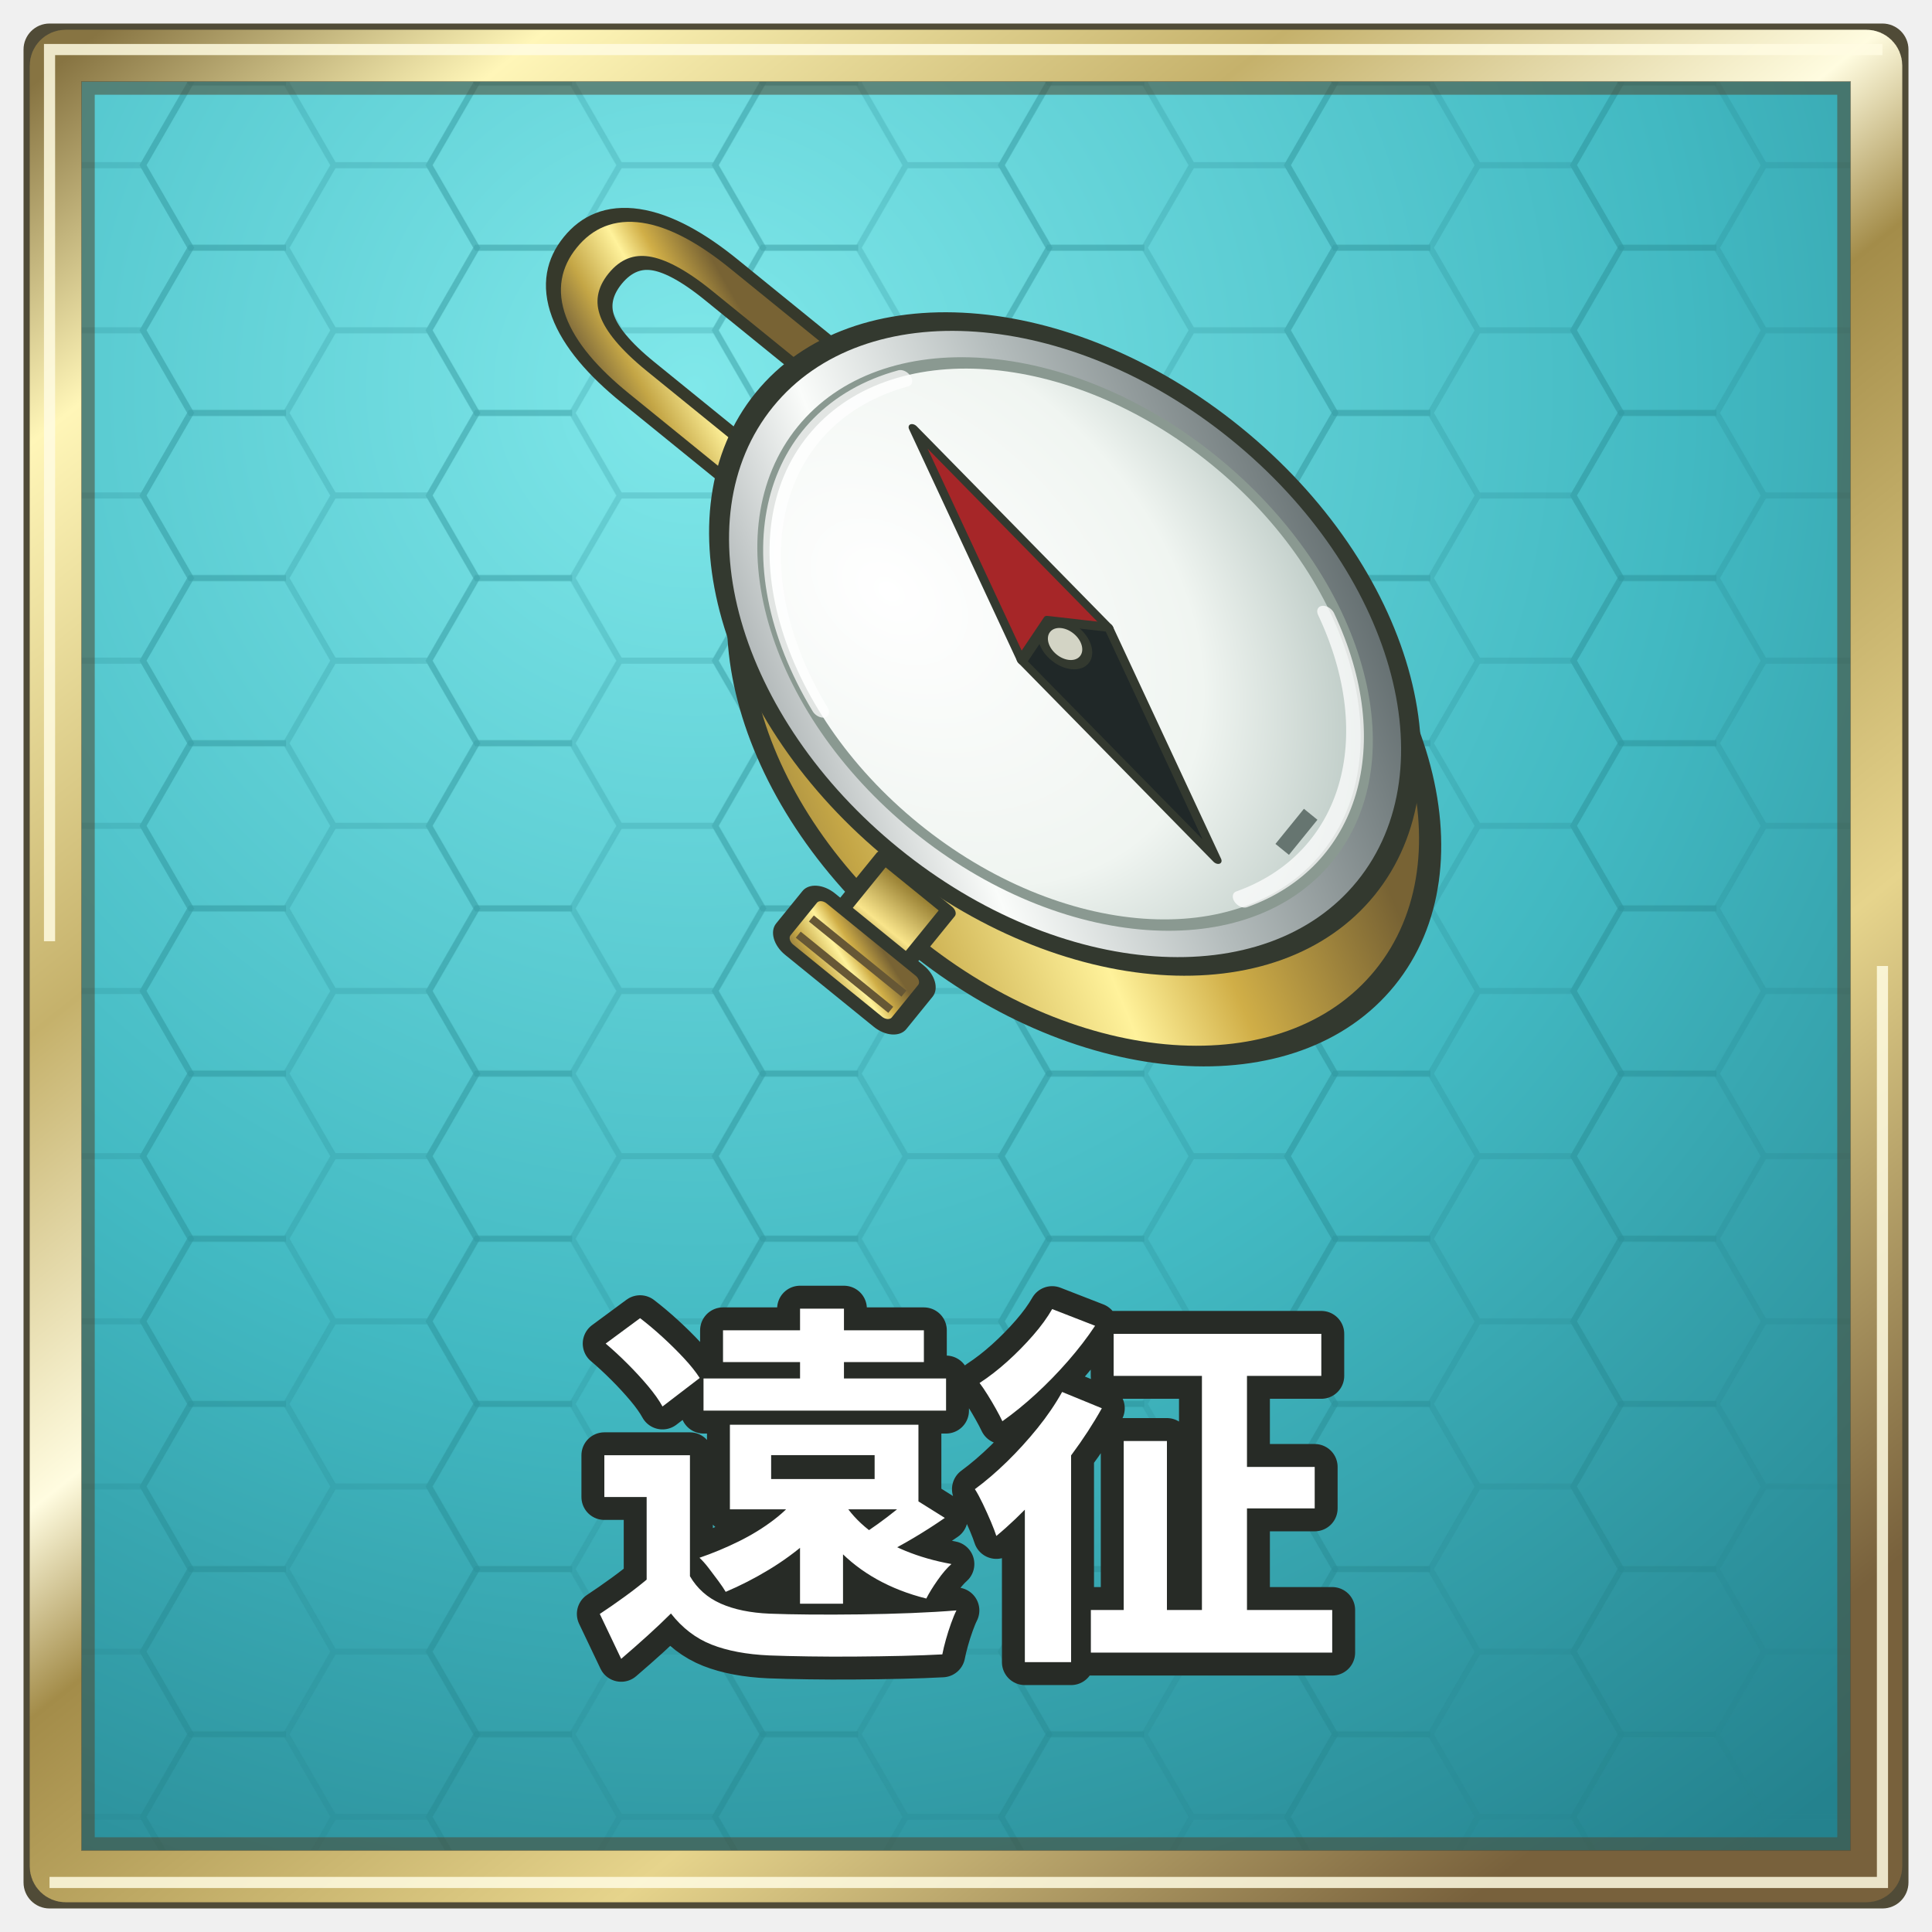
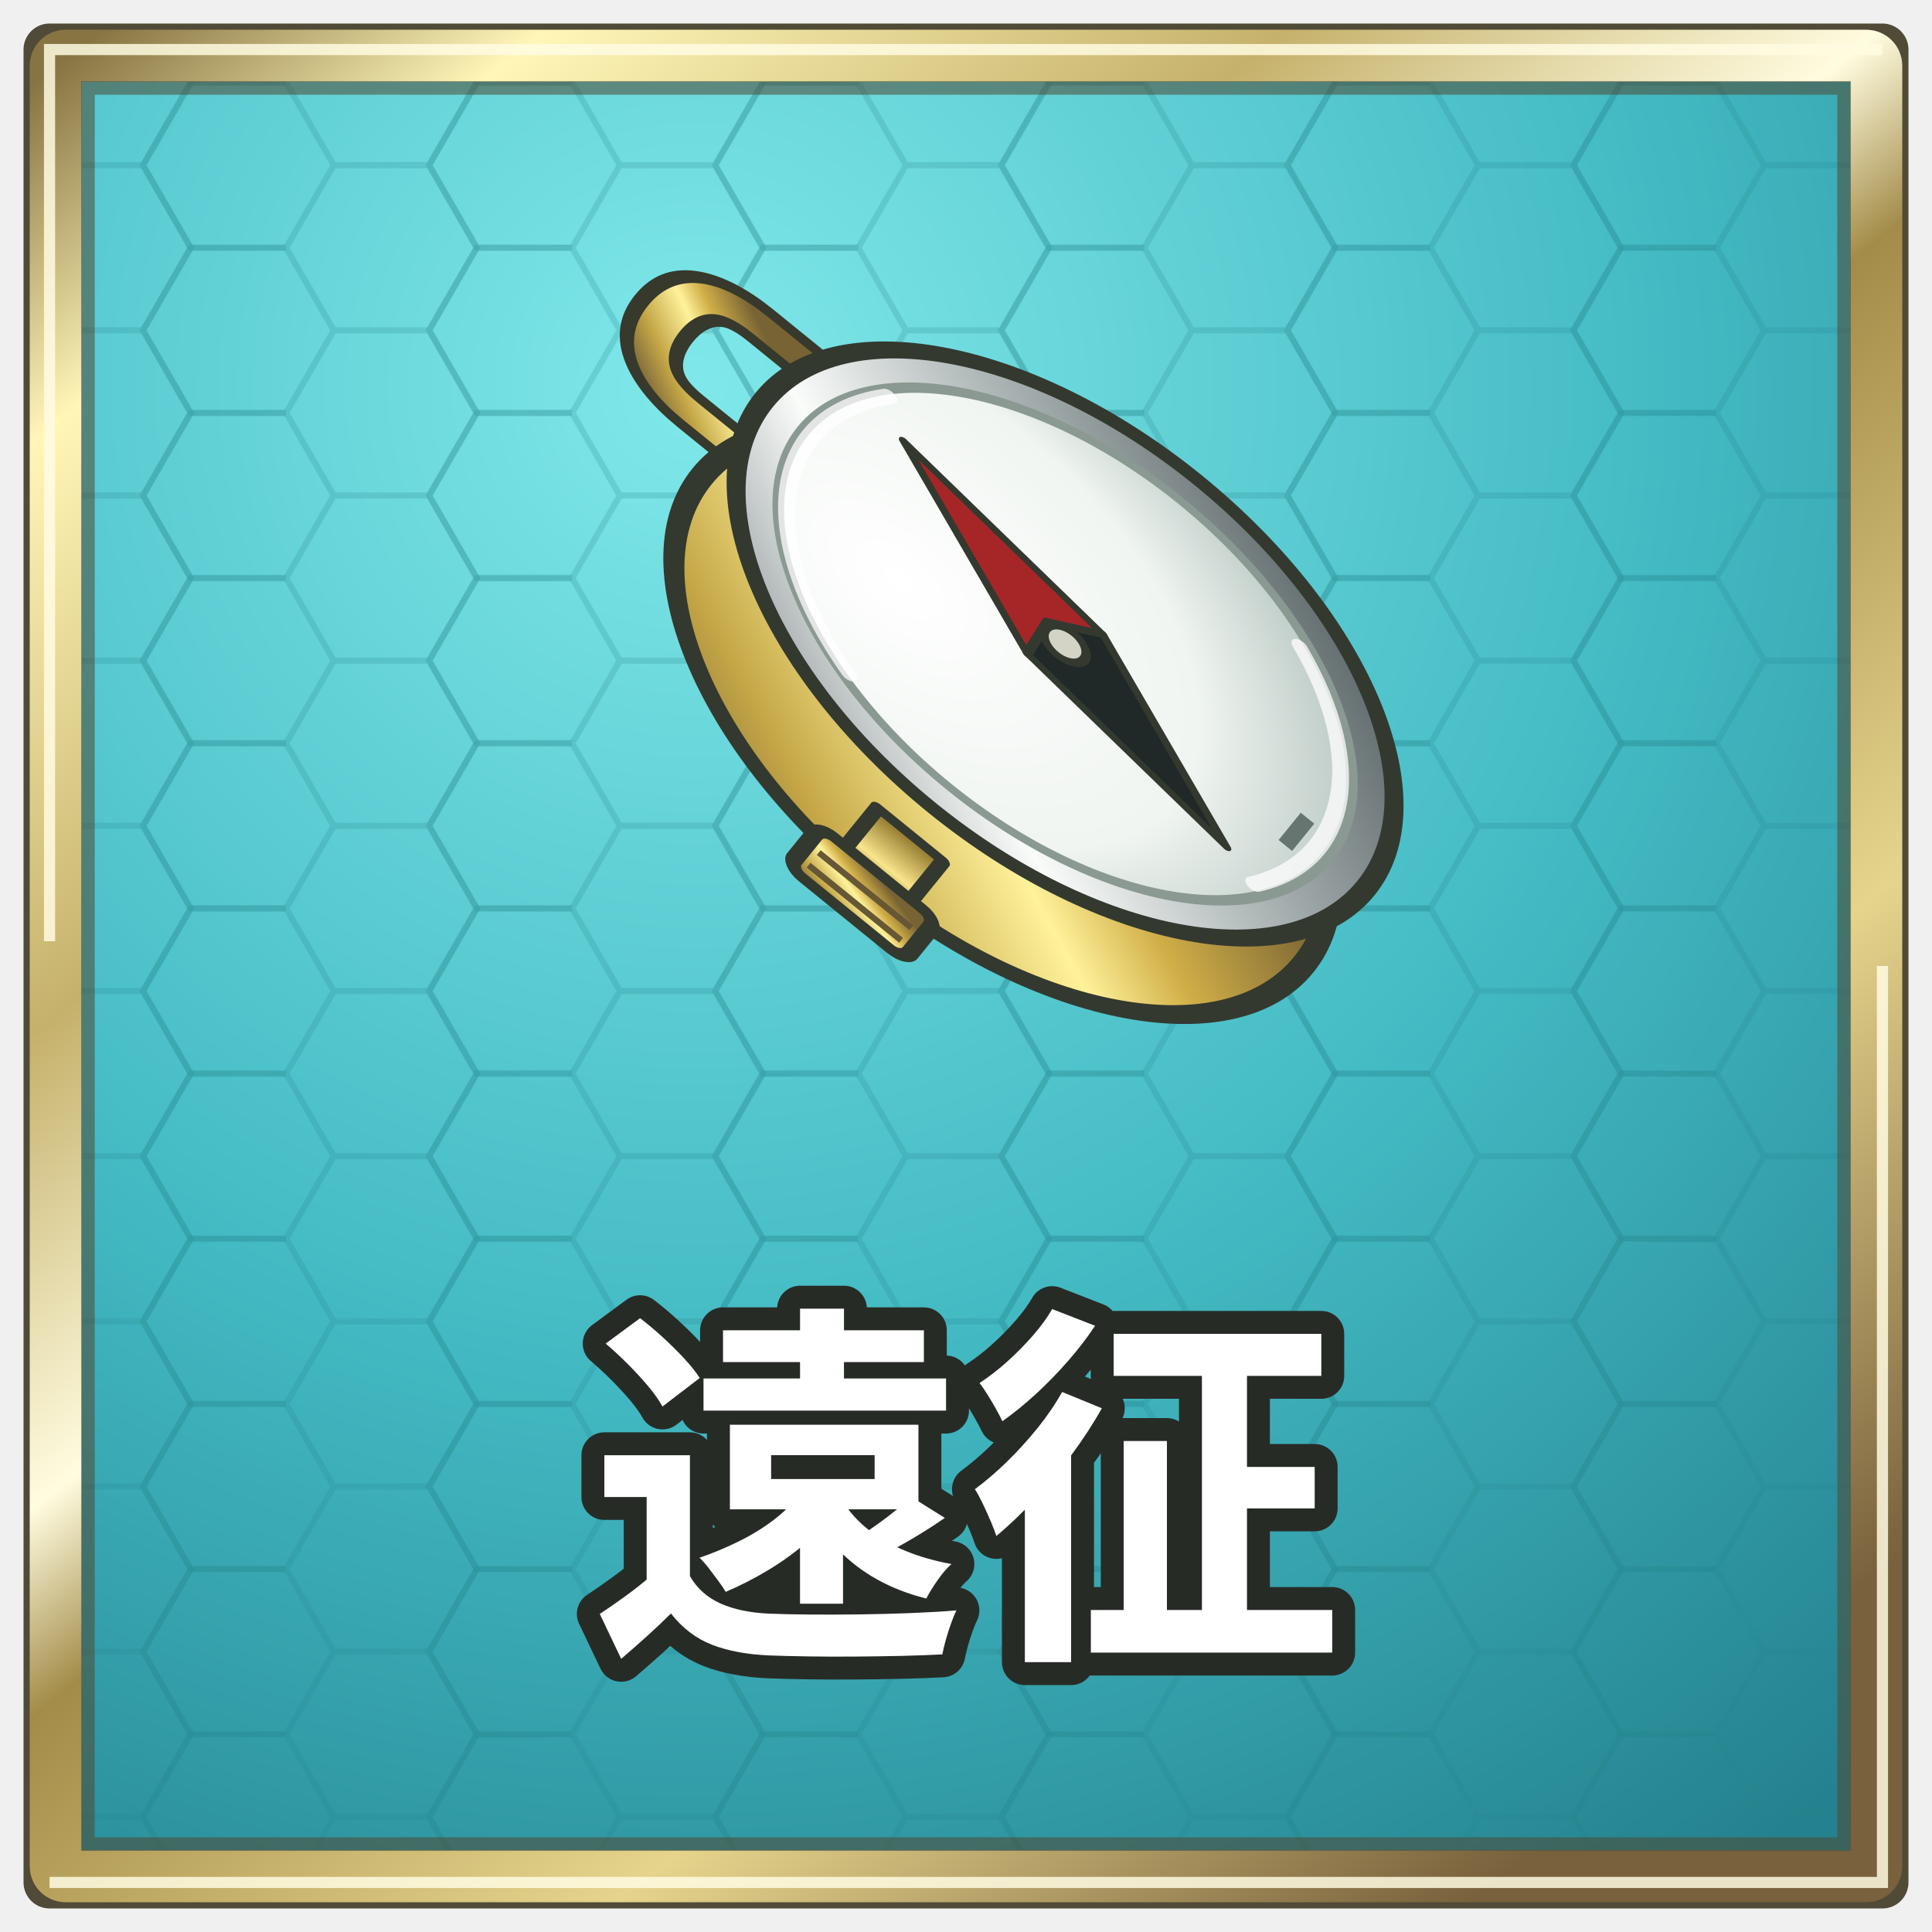
<svg xmlns="http://www.w3.org/2000/svg" viewBox="0 0 78 78">
  <defs>
    <linearGradient id="metal" x1="0" y1="0" x2="1" y2=".8" gradientUnits="objectBoundingBox">
      <stop stop-color="#747e81" />
      <stop offset=".35" stop-color="#fafcfa" />
      <stop offset=".6" stop-color="#b5bdbd" />
      <stop offset="1" stop-color="#566163" />
    </linearGradient>
    <linearGradient id="gold">
      <stop stop-color="#776121" />
      <stop offset=".4" stop-color="#f9e58b" />
      <stop offset="1" stop-color="#8c7328" />
    </linearGradient>
    <pattern patternTransform="scale(.55)" id="honeycomb" width="21" height="12.124" patternUnits="userSpaceOnUse">
      <polygon points="0,6.062 3.5,0.0 10.5,0.0 14,6.062 10.5,12.124 3.5,12.124" fill="none" stroke="#25858d" stroke-width=".45" opacity=".22" />
      <polygon points="10.5,0 14.0,-6.062 21.0,-6.062 24.5,0 21.0,6.062 14.0,6.062" fill="none" stroke="#25858d" stroke-width=".45" opacity=".22" />
      <polygon points="10.5,12.124 14.0,6.062 21.0,6.062 24.5,12.124 21.0,18.186 14.0,18.186" fill="none" stroke="#25858d" stroke-width=".45" opacity=".22" />
    </pattern>
    <radialGradient id="panel" cx=".35" cy=".18" r="1">
      <stop stop-color="#80e8ea" />
      <stop offset=".55" stop-color="#42b9c2" />
      <stop offset="1" stop-color="#24828e" />
    </radialGradient>
    <radialGradient id="dial" cx=".35" cy=".25" r=".8">
      <stop stop-color="#ffffff" />
      <stop offset=".65" stop-color="#f0f5f1" />
      <stop offset="1" stop-color="#bbc9c4" />
    </radialGradient>
    <linearGradient id="frame-metal" x1="0" y1="0" x2=".8" y2="1">
      <stop stop-color="#877442" />
      <stop offset=".12" stop-color="#fff6b8" />
      <stop offset=".32" stop-color="#c5b16b" />
      <stop offset=".48" stop-color="#fffce0" />
      <stop offset=".55" stop-color="#a38c49" />
      <stop offset=".77" stop-color="#e6d48c" />
      <stop offset="1" stop-color="#78613c" />
    </linearGradient>
    <linearGradient id="case-brass" x1="0" y1="0" x2=".85" y2=".65">
      <stop stop-color="#74613a" />
      <stop offset=".25" stop-color="#c4a646" />
      <stop offset=".55" stop-color="#fff29b" />
      <stop offset=".72" stop-color="#d0ae47" />
      <stop offset="1" stop-color="#786334" />
    </linearGradient>
  </defs>
  <rect x="2" y="2" width="74" height="74" rx=".6" fill="url(#panel)" stroke="none" stroke-width="1.2" />
  <rect x="3" y="3" width="72" height="72" fill="url(#honeycomb)" />
  <g id="compass" stroke="#33392f" stroke-linejoin="round" transform="rotate(-12 43 26)">
-     <g transform="matrix(.546 -.441 .63 .78 43 26)">
+     <g transform="matrix(.425 -.343 .63 .78 43 26)">
      <g id="top-suspension-loop">
-         <path d="M-3.8 -13.9V-20Q-3.8 -24.5 0 -24.5Q3.8 -24.5 3.8 -20V-13.9" fill="none" stroke="#36392b" stroke-width="3" />
-         <path d="M-3.8 -13.9V-20Q-3.8 -24.5 0 -24.5Q3.8 -24.5 3.8 -20V-13.9" fill="none" stroke="url(#case-brass)" stroke-width="1.65" />
+         <path d="M-4.1 -13.9V-17.6Q-4.1 -20.8 0 -20.8Q4.1 -20.8 4.1 -17.6V-13.9" fill="none" stroke="#36392b" stroke-width="3" />
+         <path d="M-4.1 -13.9V-17.6Q-4.1 -20.8 0 -20.8Q4.1 -20.8 4.1 -17.6V-13.9" fill="none" stroke="url(#case-brass)" stroke-width="1.65" />
      </g>
    </g>
-     <g transform="translate(0 3.7)">
-       <g transform="matrix(.546 -.441 .63 .78 43 26)">
+     <g transform="translate(-3.1 2.5)">
+       <g transform="matrix(.425 -.343 .63 .78 43 26)">
        <circle r="15.6" fill="url(#case-brass)" stroke-width="1" />
      </g>
    </g>
-     <g transform="translate(0 1.85)">
-       <g transform="matrix(.546 -.441 .63 .78 43 26)">
+     <g transform="translate(-1.55 1.25)">
+       <g transform="matrix(.425 -.343 .63 .78 43 26)">
        <g id="side-crown">
          <path d="M-14.5 -1.7H-19.5V1.7H-14.5Z" fill="url(#gold)" stroke-width=".65" />
          <rect x="-22" y="-3" width="3.8" height="6" rx=".7" fill="url(#case-brass)" stroke-width=".75" />
          <path d="M-21 -2.4V2.4M-19.8 -2.4V2.4" stroke="#665735" stroke-width=".45" />
        </g>
      </g>
    </g>
-     <g transform="matrix(.546 -.441 .63 .78 43 26)">
+     <g transform="matrix(.425 -.343 .63 .78 43 26)">
      <circle r="15.6" fill="url(#metal)" stroke-width=".9" />
      <circle r="13.6" fill="url(#dial)" stroke="#8a9991" stroke-width=".55" />
      <path d="M0 -11L2.5 0 0 1.2-2.5 0Z" fill="#a62628" stroke-width=".45" transform="rotate(22)" />
      <path d="M0 11L-2.5 0 0 -1.2 2.5 0Z" fill="#202828" stroke-width=".45" transform="rotate(22)" />
      <circle r="1" fill="#d3d4c5" stroke-width=".45" />
      <path d="M-11.8 -6A13.3 13.3 0 0 1 6 -11.8M10.8 7.4A13 13 0 0 1-5 12" fill="none" stroke="#fff" stroke-opacity=".75" stroke-width=".8" stroke-linecap="round" />
      <path d="M-1.3 12H1.3" stroke="#667570" stroke-width=".7" />
    </g>
  </g>
  <rect x="1.35" y="1.35" width="75.3" height="75.3" rx=".65" fill="none" stroke="#504b37" stroke-width=".8" />
  <rect x="2.25" y="2.25" width="73.5" height="73.5" rx=".4" fill="none" stroke="url(#frame-metal)" stroke-width="2.1" />
  <path d="M2 38V2H76M2 76H76V39" fill="none" stroke="#fffbe2" stroke-opacity=".85" stroke-width=".45" />
  <rect x="3.55" y="3.55" width="70.9" height="70.9" fill="none" stroke="#4f4a34" stroke-opacity=".55" stroke-width=".55" />
  <path d="M27.855 58.752V64.359H26.107V60.438H24.399V58.752ZM27.855 63.636Q28.292 64.385 29.099 64.742Q29.906 65.099 31.07 65.148Q31.755 65.175 32.716 65.183Q33.677 65.19 34.734 65.177Q35.791 65.163 36.805 65.123Q37.82 65.082 38.614 65.016Q38.513 65.216 38.398 65.537Q38.283 65.857 38.189 66.192Q38.095 66.526 38.044 66.792Q37.339 66.83 36.426 66.852Q35.513 66.873 34.54 66.88Q33.567 66.888 32.658 66.874Q31.75 66.861 31.053 66.834Q29.685 66.773 28.729 66.397Q27.774 66.02 27.088 65.141Q26.636 65.59 26.145 66.034Q25.654 66.479 25.079 66.972L24.215 65.159Q24.699 64.84 25.239 64.448Q25.78 64.056 26.271 63.636ZM24.452 54.244 25.842 53.218Q26.284 53.556 26.75 53.982Q27.216 54.408 27.613 54.835Q28.01 55.261 28.25 55.633L26.747 56.784Q26.543 56.412 26.164 55.96Q25.785 55.509 25.334 55.059Q24.883 54.608 24.452 54.244ZM31.133 58.747V59.712H35.311V58.747ZM29.468 57.52H37.08V60.935H29.468ZM28.403 55.653H38.195V56.951H28.403ZM29.19 53.708H37.3V54.99H29.19ZM32.3 52.833H34.073V56.51H32.3ZM32.299 60.343H34.035V64.747H32.299ZM32.282 60.308 33.873 60.812Q33.364 61.565 32.627 62.214Q31.889 62.862 31.032 63.379Q30.176 63.896 29.298 64.267Q29.196 64.091 29.005 63.832Q28.814 63.572 28.611 63.308Q28.408 63.044 28.24 62.891Q29.051 62.613 29.828 62.229Q30.606 61.845 31.242 61.359Q31.879 60.873 32.282 60.308ZM36.79 60.434 38.145 61.282Q37.541 61.7 36.907 62.077Q36.273 62.454 35.75 62.709L34.731 62.007Q35.062 61.799 35.443 61.526Q35.824 61.252 36.183 60.962Q36.542 60.672 36.79 60.434ZM34.037 60.628Q34.425 61.254 35.061 61.757Q35.696 62.26 36.551 62.611Q37.405 62.962 38.412 63.144Q38.143 63.382 37.854 63.795Q37.564 64.208 37.397 64.537Q36.307 64.265 35.409 63.765Q34.512 63.265 33.837 62.554Q33.163 61.843 32.697 60.95ZM42.881 56.197 44.484 56.855Q43.966 57.784 43.259 58.737Q42.553 59.69 41.774 60.532Q40.995 61.375 40.225 62.011Q40.159 61.8 40.008 61.441Q39.856 61.082 39.68 60.713Q39.503 60.344 39.359 60.121Q40.002 59.648 40.652 59.014Q41.302 58.38 41.885 57.659Q42.468 56.938 42.881 56.197ZM42.479 52.851 44.212 53.525Q43.746 54.228 43.124 54.942Q42.502 55.655 41.822 56.279Q41.143 56.902 40.469 57.379Q40.367 57.164 40.207 56.878Q40.047 56.591 39.868 56.305Q39.689 56.019 39.548 55.835Q40.112 55.468 40.672 54.964Q41.231 54.46 41.712 53.907Q42.192 53.354 42.479 52.851ZM41.376 59.642 43.16 57.85 43.243 57.901V67.106H41.376ZM44.961 53.851H53.345V55.548H44.961ZM49.402 59.224H53.078V60.898H49.402ZM44.041 64.999H53.785V66.721H44.041ZM45.367 58.177H47.112V65.968H45.367ZM48.525 54.404H50.344V66.056H48.525Z" fill="#fff" stroke="#272b26" stroke-width="1.85" stroke-linejoin="round" paint-order="stroke fill" id="operation-label" />
</svg>
